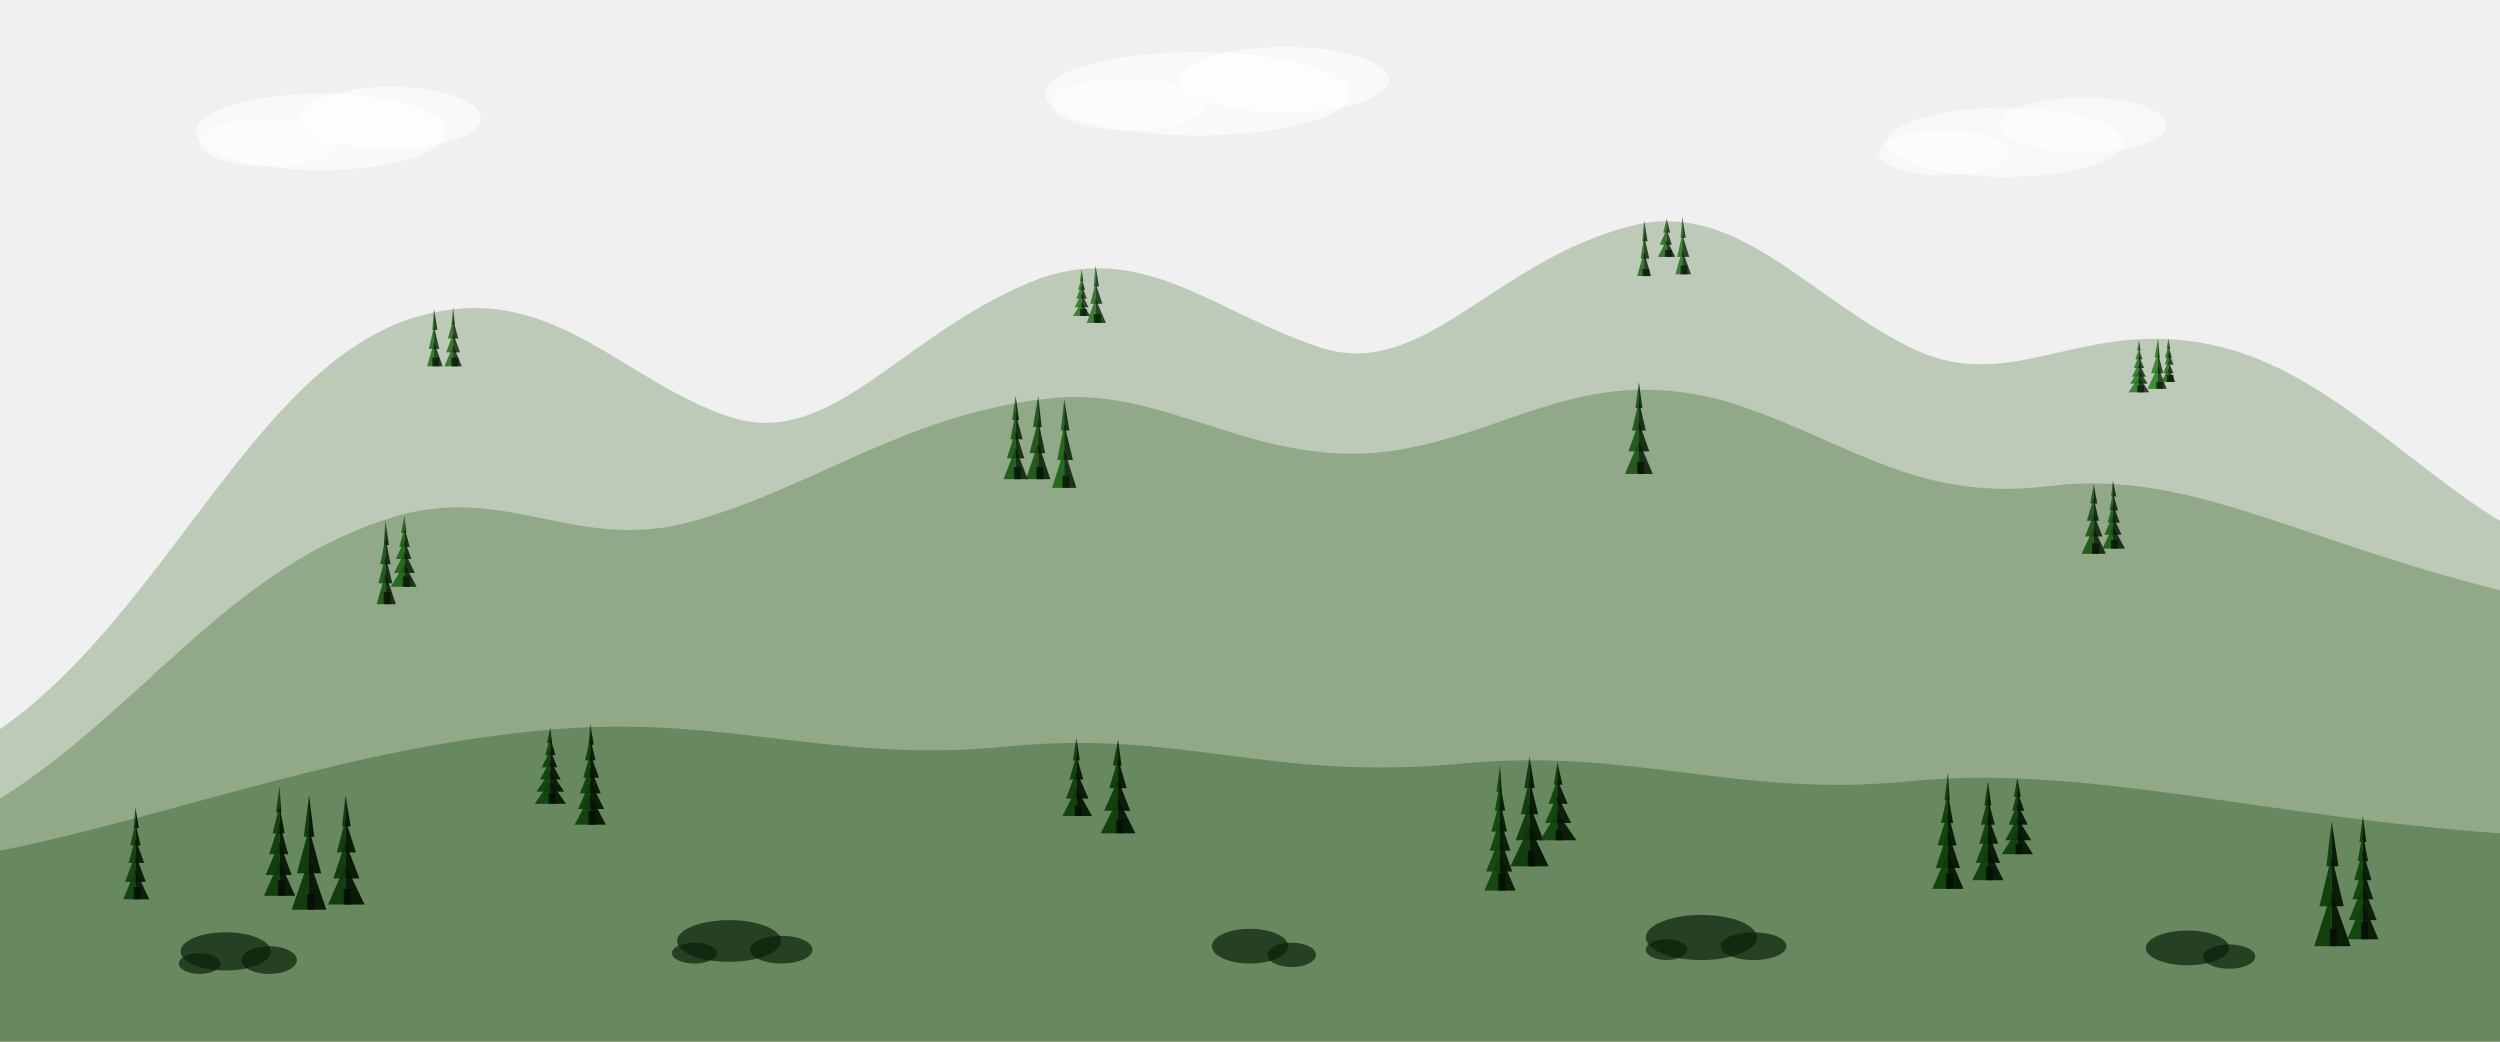
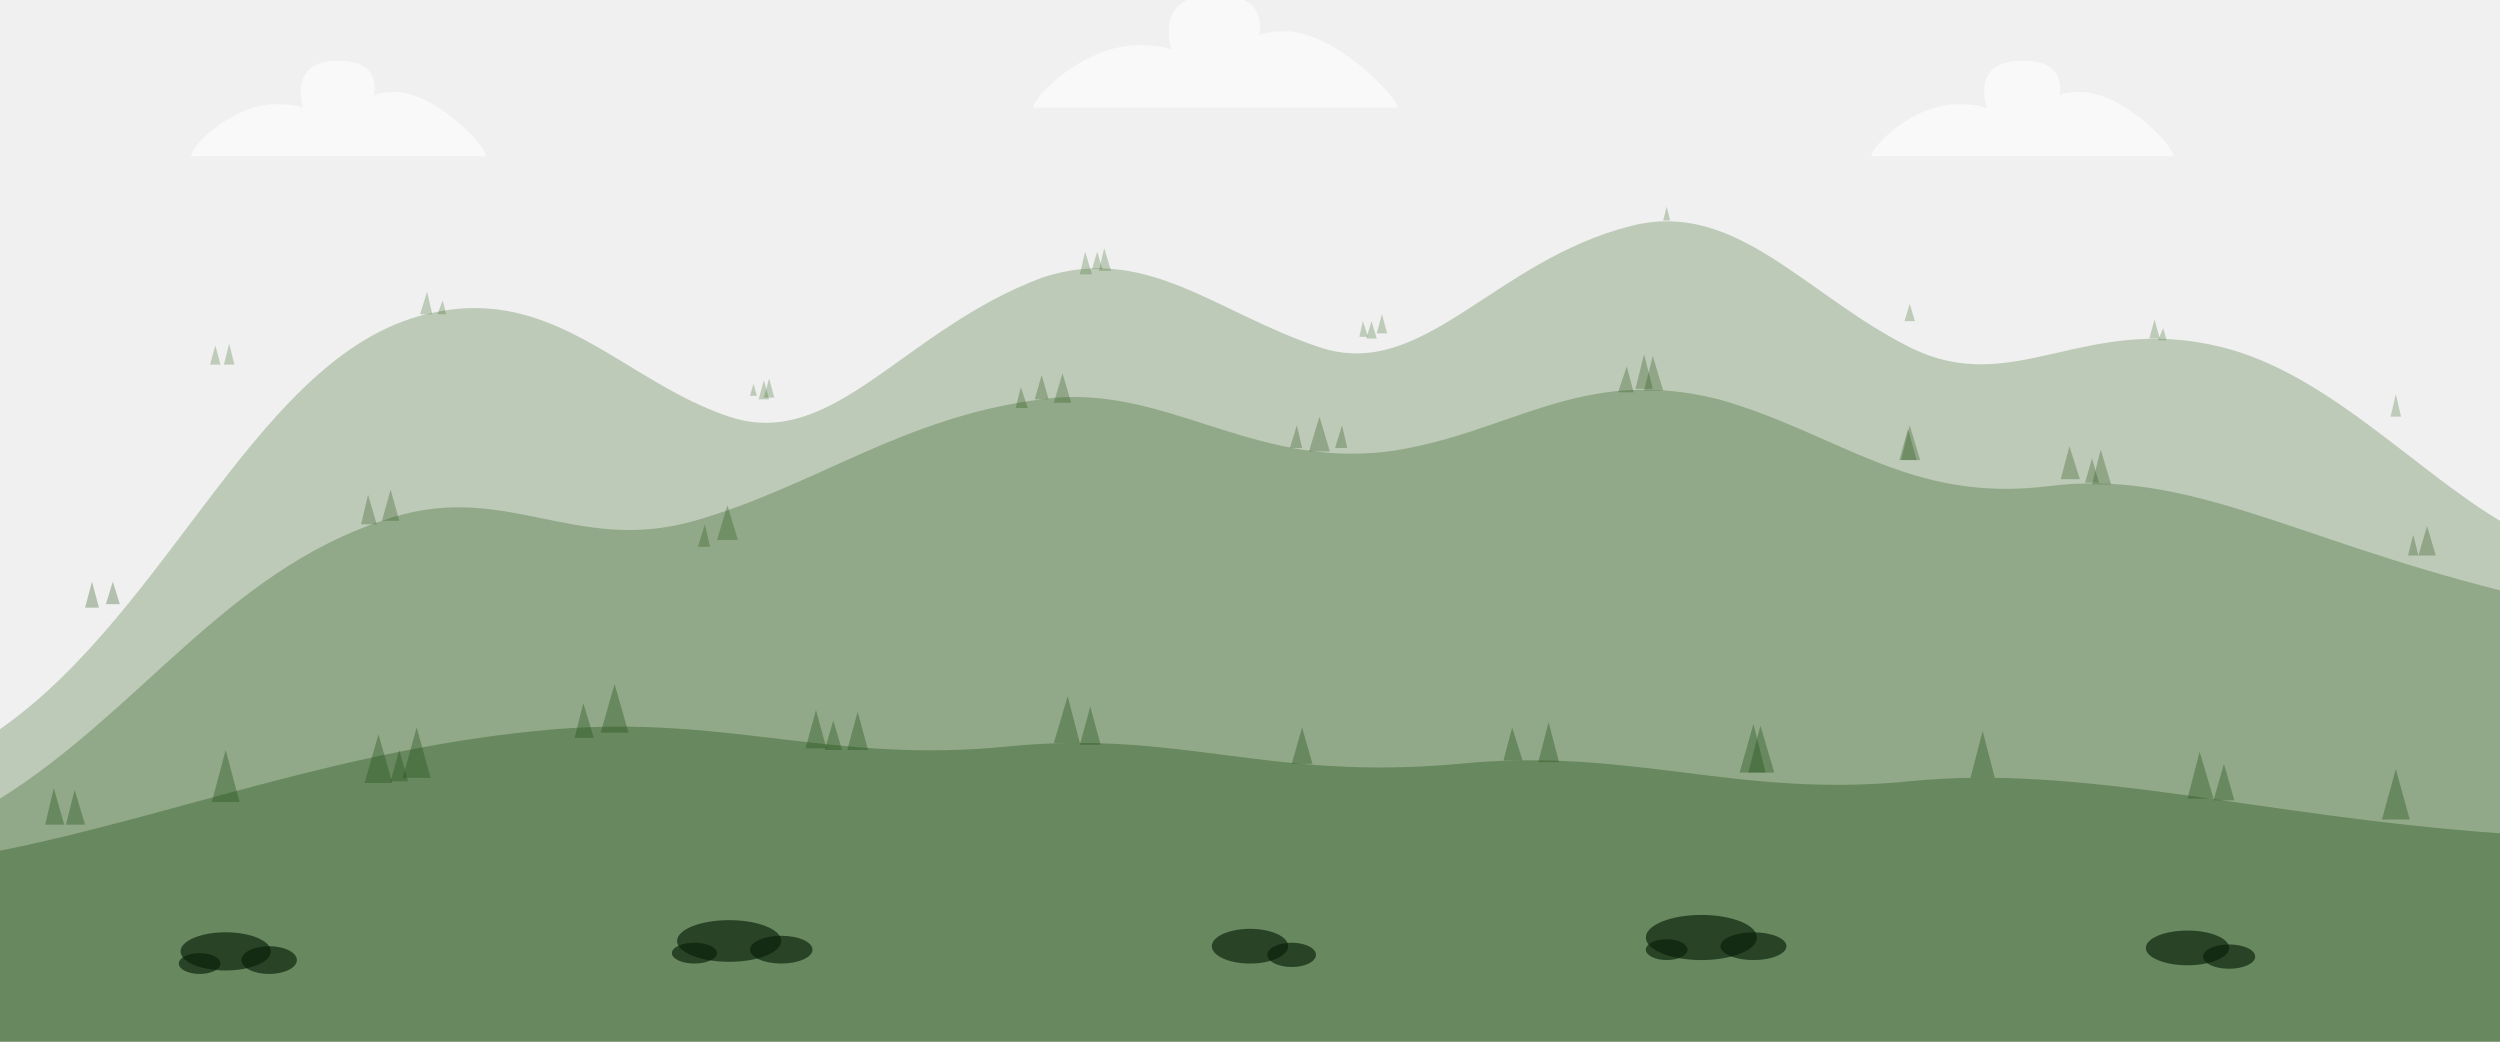
<svg xmlns="http://www.w3.org/2000/svg" viewBox="0 0 1440 600" preserveAspectRatio="xMidYMax slice">
-   <ellipse cx="185" cy="76" rx="72" ry="22" fill="white" fill-opacity="0.60" />
-   <ellipse cx="225" cy="68" rx="52" ry="18" fill="white" fill-opacity="0.60" />
-   <ellipse cx="155" cy="82" rx="40" ry="14" fill="white" fill-opacity="0.50" />
-   <ellipse cx="690" cy="54" rx="88" ry="24" fill="white" fill-opacity="0.60" />
-   <ellipse cx="740" cy="46" rx="60" ry="19" fill="white" fill-opacity="0.60" />
-   <ellipse cx="650" cy="60" rx="44" ry="15" fill="white" fill-opacity="0.50" />
-   <ellipse cx="1155" cy="82" rx="68" ry="20" fill="white" fill-opacity="0.50" />
-   <ellipse cx="1200" cy="72" rx="48" ry="16" fill="white" fill-opacity="0.50" />
-   <ellipse cx="1120" cy="88" rx="38" ry="13" fill="white" fill-opacity="0.50" />
+   <path d="M110,90 C110,84 134,60 159,60 C185,60 177,69 177,69 C177,69 161,35 195,35 C229,35 211,67 211,67 C211,67 204,53 227,53 C251,53 280,84 280,90 Z" fill="white" fill-opacity="0.58" />
+   <path d="M595,62 C595,56 624,26 656,26 C687,26 678,37 678,37 C678,37 658,-3 700,-3 C742,-3 720,35 720,35 C720,35 710,18 740,18 C769,18 805,56 805,62 Z" fill="white" fill-opacity="0.58" />
+   <path d="M1078,90 C1078,84 1102,60 1128,60 C1154,60 1147,69 1147,69 C1147,69 1130,35 1165,35 C1200,35 1182,67 1182,67 C1182,67 1174,53 1198,53 C1223,53 1252,84 1252,90 Z" fill="white" fill-opacity="0.58" />
  <path fill="#3a6a2a" fill-opacity="0.28" d="M0,420 C100,350 150,200 250,180 C320,165 360,220 420,240 C480,260 520,190 600,160 C660,140 700,180 760,200 C820,220 860,150 940,130 C1000,115 1040,170 1100,200 C1160,230 1200,180 1280,200 C1340,215 1390,270 1440,300 L1440,600 L0,600 Z" />
-   <g fill="#12440e" fill-opacity="0.80">
-     <polygon points="250,178 250,190 249,190" fill="#1b6615" fill-opacity="0.80" />
-     <polygon points="250,178 250,190 252,190" fill="#092207" fill-opacity="0.80" />
-     <polygon points="250,188 250,201 247,201" fill="#1b6615" fill-opacity="0.80" />
-     <polygon points="250,188 250,201 253,201" fill="#092207" fill-opacity="0.80" />
-     <polygon points="250,197 250,211 246,211" fill="#1b6615" fill-opacity="0.80" />
-     <polygon points="250,197 250,211 255,211" fill="#092207" fill-opacity="0.80" />
-     <rect x="249" y="206" width="4" height="5" fill="#081e06" fill-opacity="0.80" />
-   </g>
-   <g fill="#12420e" fill-opacity="0.80">
-     <polygon points="261,177 261,187 260,187" fill="#1b6315" fill-opacity="0.80" />
-     <polygon points="261,177 261,187 262,187" fill="#092107" fill-opacity="0.80" />
-     <polygon points="261,184 261,195 258,195" fill="#1b6315" fill-opacity="0.80" />
-     <polygon points="261,184 261,195 264,195" fill="#092107" fill-opacity="0.80" />
-     <polygon points="261,192 261,203 257,203" fill="#1b6315" fill-opacity="0.80" />
-     <polygon points="261,192 261,203 265,203" fill="#092107" fill-opacity="0.80" />
-     <polygon points="261,199 261,211 256,211" fill="#1b6315" fill-opacity="0.80" />
-     <polygon points="261,199 261,211 266,211" fill="#092107" fill-opacity="0.80" />
-     <rect x="260" y="206" width="4" height="5" fill="#081d06" fill-opacity="0.80" />
-   </g>
-   <g fill="#13470f" fill-opacity="0.80">
-     <polygon points="631,153 631,165 630,165" fill="#1c6a16" fill-opacity="0.80" />
-     <polygon points="631,153 631,165 633,165" fill="#092307" fill-opacity="0.80" />
-     <polygon points="631,163 631,175 628,175" fill="#1c6a16" fill-opacity="0.80" />
-     <polygon points="631,163 631,175 635,175" fill="#092307" fill-opacity="0.80" />
-     <polygon points="631,172 631,186 626,186" fill="#1c6a16" fill-opacity="0.80" />
-     <polygon points="631,172 631,186 637,186" fill="#092307" fill-opacity="0.80" />
-     <rect x="630" y="181" width="4" height="5" fill="#081f06" fill-opacity="0.80" />
-   </g>
-   <g fill="#144a10" fill-opacity="0.80">
-     <polygon points="623,155 623,162 622,162" fill="#1e6f18" fill-opacity="0.80" />
-     <polygon points="623,155 623,162 624,162" fill="#0a2508" fill-opacity="0.80" />
-     <polygon points="623,160 623,167 621,167" fill="#1e6f18" fill-opacity="0.80" />
-     <polygon points="623,160 623,167 625,167" fill="#0a2508" fill-opacity="0.80" />
-     <polygon points="623,164 623,172 620,172" fill="#1e6f18" fill-opacity="0.80" />
-     <polygon points="623,164 623,172 626,172" fill="#0a2508" fill-opacity="0.80" />
-     <polygon points="623,169 623,177 619,177" fill="#1e6f18" fill-opacity="0.80" />
-     <polygon points="623,169 623,177 627,177" fill="#0a2508" fill-opacity="0.80" />
-     <polygon points="623,174 623,182 618,182" fill="#1e6f18" fill-opacity="0.80" />
-     <polygon points="623,174 623,182 628,182" fill="#0a2508" fill-opacity="0.80" />
-     <rect x="622" y="178" width="4" height="4" fill="#092107" fill-opacity="0.80" />
-   </g>
-   <g fill="#11420e" fill-opacity="0.80">
-     <polygon points="960,126 960,134 958,134" fill="#196315" fill-opacity="0.80" />
-     <polygon points="960,126 960,134 962,134" fill="#082107" fill-opacity="0.80" />
-     <polygon points="960,132 960,141 956,141" fill="#196315" fill-opacity="0.80" />
-     <polygon points="960,132 960,141 963,141" fill="#082107" fill-opacity="0.80" />
-     <polygon points="960,138 960,148 955,148" fill="#196315" fill-opacity="0.80" />
-     <polygon points="960,138 960,148 965,148" fill="#082107" fill-opacity="0.80" />
-     <rect x="959" y="144" width="4" height="4" fill="#071d06" fill-opacity="0.80" />
-   </g>
-   <g fill="#11410e" fill-opacity="0.80">
-     <polygon points="947,127 947,139 946,139" fill="#196115" fill-opacity="0.80" />
-     <polygon points="947,127 947,139 949,139" fill="#082007" fill-opacity="0.80" />
-     <polygon points="947,136 947,149 945,149" fill="#196115" fill-opacity="0.80" />
-     <polygon points="947,136 947,149 950,149" fill="#082007" fill-opacity="0.80" />
-     <polygon points="947,145 947,159 943,159" fill="#196115" fill-opacity="0.80" />
-     <polygon points="947,145 947,159 951,159" fill="#082007" fill-opacity="0.80" />
-     <rect x="946" y="155" width="4" height="4" fill="#071d06" fill-opacity="0.80" />
-   </g>
-   <g fill="#144b10" fill-opacity="0.80">
-     <polygon points="969,125 969,137 968,137" fill="#1e7018" fill-opacity="0.80" />
-     <polygon points="969,125 969,137 971,137" fill="#0a2508" fill-opacity="0.80" />
-     <polygon points="969,135 969,148 966,148" fill="#1e7018" fill-opacity="0.80" />
-     <polygon points="969,135 969,148 973,148" fill="#0a2508" fill-opacity="0.80" />
-     <polygon points="969,144 969,158 965,158" fill="#1e7018" fill-opacity="0.80" />
-     <polygon points="969,144 969,158 974,158" fill="#0a2508" fill-opacity="0.80" />
-     <rect x="968" y="153" width="4" height="5" fill="#092107" fill-opacity="0.80" />
-   </g>
-   <g fill="#165111" fill-opacity="0.80">
-     <polygon points="1243,195 1243,206 1241,206" fill="#217919" fill-opacity="0.80" />
-     <polygon points="1243,195 1243,206 1244,206" fill="#0b2808" fill-opacity="0.80" />
-     <polygon points="1243,203 1243,215 1239,215" fill="#217919" fill-opacity="0.80" />
-     <polygon points="1243,203 1243,215 1246,215" fill="#0b2808" fill-opacity="0.80" />
-     <polygon points="1243,211 1243,224 1237,224" fill="#217919" fill-opacity="0.80" />
-     <polygon points="1243,211 1243,224 1248,224" fill="#0b2808" fill-opacity="0.80" />
-     <rect x="1242" y="220" width="4" height="4" fill="#092407" fill-opacity="0.80" />
-   </g>
-   <g fill="#144b10" fill-opacity="0.80">
-     <polygon points="1232,196 1232,202 1231,202" fill="#1e7018" fill-opacity="0.80" />
-     <polygon points="1232,196 1232,202 1233,202" fill="#0a2508" fill-opacity="0.80" />
-     <polygon points="1232,201 1232,207 1230,207" fill="#1e7018" fill-opacity="0.80" />
-     <polygon points="1232,201 1232,207 1234,207" fill="#0a2508" fill-opacity="0.80" />
-     <polygon points="1232,205 1232,212 1229,212" fill="#1e7018" fill-opacity="0.80" />
-     <polygon points="1232,205 1232,212 1235,212" fill="#0a2508" fill-opacity="0.80" />
-     <polygon points="1232,209 1232,217 1228,217" fill="#1e7018" fill-opacity="0.80" />
-     <polygon points="1232,209 1232,217 1236,217" fill="#0a2508" fill-opacity="0.80" />
-     <polygon points="1232,213 1232,221 1227,221" fill="#1e7018" fill-opacity="0.80" />
-     <polygon points="1232,213 1232,221 1237,221" fill="#0a2508" fill-opacity="0.80" />
-     <polygon points="1232,217 1232,226 1226,226" fill="#1e7018" fill-opacity="0.80" />
-     <polygon points="1232,217 1232,226 1238,226" fill="#0a2508" fill-opacity="0.80" />
-     <rect x="1231" y="222" width="4" height="4" fill="#092107" fill-opacity="0.80" />
-   </g>
-   <g fill="#12440e" fill-opacity="0.80">
-     <polygon points="1249,195 1249,201 1248,201" fill="#1b6615" fill-opacity="0.80" />
-     <polygon points="1249,195 1249,201 1250,201" fill="#092207" fill-opacity="0.80" />
-     <polygon points="1249,199 1249,206 1247,206" fill="#1b6615" fill-opacity="0.80" />
-     <polygon points="1249,199 1249,206 1251,206" fill="#092207" fill-opacity="0.80" />
-     <polygon points="1249,203 1249,210 1247,210" fill="#1b6615" fill-opacity="0.80" />
-     <polygon points="1249,203 1249,210 1252,210" fill="#092207" fill-opacity="0.80" />
-     <polygon points="1249,208 1249,215 1246,215" fill="#1b6615" fill-opacity="0.80" />
-     <polygon points="1249,208 1249,215 1252,215" fill="#092207" fill-opacity="0.80" />
-     <polygon points="1249,212 1249,220 1245,220" fill="#1b6615" fill-opacity="0.80" />
-     <polygon points="1249,212 1249,220 1253,220" fill="#092207" fill-opacity="0.80" />
-     <rect x="1248" y="216" width="4" height="4" fill="#081e06" fill-opacity="0.80" />
-   </g>
+   <polygon points="124,199 121,210 127,210" fill="#3a6b2a" fill-opacity="0.28" />
+   <polygon points="132,198 129,210 135,210" fill="#3a6b2a" fill-opacity="0.28" />
+   <polygon points="246,168 242,181 249,181" fill="#3a6b2a" fill-opacity="0.28" />
+   <polygon points="255,173 252,181 257,181" fill="#3a6b2a" fill-opacity="0.28" />
+   <polygon points="434,221 432,228 436,228" fill="#3a6b2a" fill-opacity="0.28" />
+   <polygon points="440,219 437,230 443,230" fill="#3a6b2a" fill-opacity="0.28" />
+   <polygon points="443,218 440,229 446,229" fill="#3a6b2a" fill-opacity="0.28" />
+   <polygon points="625,145 622,158 629,158" fill="#3a6b2a" fill-opacity="0.28" />
+   <polygon points="632,145 629,155 635,155" fill="#3a6b2a" fill-opacity="0.28" />
+   <polygon points="636,143 633,156 640,156" fill="#3a6b2a" fill-opacity="0.28" />
+   <polygon points="785,185 783,194 788,194" fill="#3a6b2a" fill-opacity="0.28" />
+   <polygon points="790,185 787,195 793,195" fill="#3a6b2a" fill-opacity="0.28" />
+   <polygon points="796,181 793,192 799,192" fill="#3a6b2a" fill-opacity="0.28" />
+   <polygon points="960,119 958,127 962,127" fill="#3a6b2a" fill-opacity="0.28" />
+   <polygon points="1100,175 1097,185 1103,185" fill="#3a6b2a" fill-opacity="0.28" />
+   <polygon points="1241,184 1238,195 1244,195" fill="#3a6b2a" fill-opacity="0.28" />
+   <polygon points="1246,189 1243,196 1248,196" fill="#3a6b2a" fill-opacity="0.28" />
+   <polygon points="1380,227 1377,240 1383,240" fill="#3a6b2a" fill-opacity="0.28" />
  <path fill="#2a5a18" fill-opacity="0.30" d="M0,460 C80,410 130,330 220,300 C290,275 330,320 400,300 C470,280 520,240 600,230 C670,220 720,270 800,260 C870,250 910,210 990,230 C1060,250 1100,290 1180,280 C1260,270 1320,310 1440,340 L1440,600 L0,600 Z" />
-   <g fill="#0c3409" fill-opacity="0.85">
-     <polygon points="222,300 222,314 221,314" fill="#124e0d" fill-opacity="0.85" />
-     <polygon points="222,300 222,314 224,314" fill="#061a04" fill-opacity="0.85" />
-     <polygon points="222,310 222,325 219,325" fill="#124e0d" fill-opacity="0.85" />
-     <polygon points="222,310 222,325 225,325" fill="#061a04" fill-opacity="0.85" />
-     <polygon points="222,320 222,336 218,336" fill="#124e0d" fill-opacity="0.85" />
-     <polygon points="222,320 222,336 226,336" fill="#061a04" fill-opacity="0.85" />
-     <polygon points="222,330 222,348 217,348" fill="#124e0d" fill-opacity="0.85" />
-     <polygon points="222,330 222,348 228,348" fill="#061a04" fill-opacity="0.85" />
-     <rect x="221" y="341" width="4" height="7" fill="#051704" fill-opacity="0.85" />
-   </g>
-   <g fill="#0f400b" fill-opacity="0.85">
-     <polygon points="233,297 233,307 231,307" fill="#166010" fill-opacity="0.85" />
-     <polygon points="233,297 233,307 234,307" fill="#072005" fill-opacity="0.85" />
-     <polygon points="233,304 233,315 230,315" fill="#166010" fill-opacity="0.85" />
-     <polygon points="233,304 233,315 236,315" fill="#072005" fill-opacity="0.85" />
-     <polygon points="233,311 233,322 228,322" fill="#166010" fill-opacity="0.85" />
-     <polygon points="233,311 233,322 237,322" fill="#072005" fill-opacity="0.85" />
-     <polygon points="233,318 233,330 227,330" fill="#166010" fill-opacity="0.85" />
-     <polygon points="233,318 233,330 239,330" fill="#072005" fill-opacity="0.85" />
-     <polygon points="233,325 233,338 225,338" fill="#166010" fill-opacity="0.85" />
-     <polygon points="233,325 233,338 240,338" fill="#072005" fill-opacity="0.85" />
-     <rect x="232" y="332" width="4" height="6" fill="#061c04" fill-opacity="0.85" />
-   </g>
-   <g fill="#0c3308" fill-opacity="0.85">
-     <polygon points="598,228 598,246 595,246" fill="#124c0c" fill-opacity="0.85" />
-     <polygon points="598,228 598,246 600,246" fill="#061904" fill-opacity="0.85" />
-     <polygon points="598,242 598,261 593,261" fill="#124c0c" fill-opacity="0.85" />
-     <polygon points="598,242 598,261 602,261" fill="#061904" fill-opacity="0.85" />
-     <polygon points="598,255 598,276 591,276" fill="#124c0c" fill-opacity="0.85" />
-     <polygon points="598,255 598,276 605,276" fill="#061904" fill-opacity="0.85" />
-     <rect x="597" y="269" width="4" height="7" fill="#051603" fill-opacity="0.85" />
-   </g>
-   <g fill="#0d3709" fill-opacity="0.85">
-     <polygon points="585,228 585,242 583,242" fill="#13520d" fill-opacity="0.85" />
-     <polygon points="585,228 585,242 587,242" fill="#061b04" fill-opacity="0.85" />
-     <polygon points="585,238 585,253 582,253" fill="#13520d" fill-opacity="0.85" />
-     <polygon points="585,238 585,253 589,253" fill="#061b04" fill-opacity="0.85" />
-     <polygon points="585,248 585,264 580,264" fill="#13520d" fill-opacity="0.85" />
-     <polygon points="585,248 585,264 590,264" fill="#061b04" fill-opacity="0.85" />
-     <polygon points="585,258 585,276 578,276" fill="#13520d" fill-opacity="0.85" />
-     <polygon points="585,258 585,276 592,276" fill="#061b04" fill-opacity="0.85" />
-     <rect x="584" y="269" width="4" height="7" fill="#051804" fill-opacity="0.85" />
-   </g>
-   <g fill="#0f3f0a" fill-opacity="0.85">
-     <polygon points="613,230 613,248 611,248" fill="#165e0f" fill-opacity="0.85" />
-     <polygon points="613,230 613,248 616,248" fill="#071f05" fill-opacity="0.85" />
-     <polygon points="613,244 613,265 609,265" fill="#165e0f" fill-opacity="0.85" />
-     <polygon points="613,244 613,265 618,265" fill="#071f05" fill-opacity="0.85" />
-     <polygon points="613,259 613,281 606,281" fill="#165e0f" fill-opacity="0.85" />
-     <polygon points="613,259 613,281 620,281" fill="#071f05" fill-opacity="0.85" />
-     <rect x="612" y="274" width="4" height="7" fill="#061c04" fill-opacity="0.85" />
-   </g>
-   <g fill="#0c3409" fill-opacity="0.85">
-     <polygon points="944,220 944,235 942,235" fill="#124e0d" fill-opacity="0.85" />
-     <polygon points="944,220 944,235 946,235" fill="#061a04" fill-opacity="0.85" />
-     <polygon points="944,231 944,248 940,248" fill="#124e0d" fill-opacity="0.85" />
-     <polygon points="944,231 944,248 948,248" fill="#061a04" fill-opacity="0.85" />
-     <polygon points="944,243 944,260 938,260" fill="#124e0d" fill-opacity="0.85" />
-     <polygon points="944,243 944,260 950,260" fill="#061a04" fill-opacity="0.85" />
-     <polygon points="944,254 944,273 936,273" fill="#124e0d" fill-opacity="0.85" />
-     <polygon points="944,254 944,273 952,273" fill="#061a04" fill-opacity="0.85" />
-     <rect x="943" y="266" width="4" height="7" fill="#051704" fill-opacity="0.85" />
-   </g>
-   <g fill="#0c3409" fill-opacity="0.85">
-     <polygon points="1206,279 1206,290 1204,290" fill="#124e0d" fill-opacity="0.85" />
-     <polygon points="1206,279 1206,290 1208,290" fill="#061a04" fill-opacity="0.85" />
-     <polygon points="1206,287 1206,300 1202,300" fill="#124e0d" fill-opacity="0.85" />
-     <polygon points="1206,287 1206,300 1209,300" fill="#061a04" fill-opacity="0.85" />
-     <polygon points="1206,296 1206,309 1201,309" fill="#124e0d" fill-opacity="0.85" />
-     <polygon points="1206,296 1206,309 1211,309" fill="#061a04" fill-opacity="0.85" />
-     <polygon points="1206,304 1206,319 1199,319" fill="#124e0d" fill-opacity="0.85" />
-     <polygon points="1206,304 1206,319 1213,319" fill="#061a04" fill-opacity="0.85" />
-     <rect x="1205" y="313" width="4" height="6" fill="#051704" fill-opacity="0.85" />
-   </g>
-   <g fill="#0e3b0a" fill-opacity="0.85">
-     <polygon points="1217,277 1217,286 1216,286" fill="#15580f" fill-opacity="0.85" />
-     <polygon points="1217,277 1217,286 1219,286" fill="#071d05" fill-opacity="0.85" />
-     <polygon points="1217,284 1217,294 1215,294" fill="#15580f" fill-opacity="0.85" />
-     <polygon points="1217,284 1217,294 1220,294" fill="#071d05" fill-opacity="0.85" />
-     <polygon points="1217,290 1217,301 1214,301" fill="#15580f" fill-opacity="0.85" />
-     <polygon points="1217,290 1217,301 1221,301" fill="#071d05" fill-opacity="0.85" />
-     <polygon points="1217,297 1217,308 1212,308" fill="#15580f" fill-opacity="0.85" />
-     <polygon points="1217,297 1217,308 1222,308" fill="#071d05" fill-opacity="0.85" />
-     <polygon points="1217,303 1217,316 1211,316" fill="#15580f" fill-opacity="0.85" />
-     <polygon points="1217,303 1217,316 1224,316" fill="#071d05" fill-opacity="0.85" />
-     <rect x="1216" y="311" width="4" height="5" fill="#061a04" fill-opacity="0.85" />
-   </g>
+   <polygon points="53,335 49,350 57,350" fill="#265216" fill-opacity="0.30" />
+   <polygon points="65,335 61,348 69,348" fill="#265216" fill-opacity="0.30" />
+   <polygon points="212,285 208,302 217,302" fill="#265216" fill-opacity="0.30" />
+   <polygon points="225,282 220,300 230,300" fill="#265216" fill-opacity="0.30" />
+   <polygon points="406,302 402,315 409,315" fill="#265216" fill-opacity="0.30" />
+   <polygon points="419,291 413,311 425,311" fill="#265216" fill-opacity="0.30" />
+   <polygon points="588,223 585,235 592,235" fill="#265216" fill-opacity="0.30" />
+   <polygon points="600,216 596,230 604,230" fill="#265216" fill-opacity="0.30" />
+   <polygon points="612,215 607,232 617,232" fill="#265216" fill-opacity="0.30" />
+   <polygon points="747,245 743,258 750,258" fill="#265216" fill-opacity="0.30" />
+   <polygon points="760,240 754,260 766,260" fill="#265216" fill-opacity="0.30" />
+   <polygon points="773,245 769,258 776,258" fill="#265216" fill-opacity="0.30" />
+   <polygon points="937,211 932,226 941,226" fill="#265216" fill-opacity="0.30" />
+   <polygon points="947,204 942,224 952,224" fill="#265216" fill-opacity="0.30" />
+   <polygon points="952,205 947,225 958,225" fill="#265216" fill-opacity="0.30" />
+   <polygon points="1099,247 1094,265 1104,265" fill="#265216" fill-opacity="0.30" />
+   <polygon points="1100,245 1095,265 1106,265" fill="#265216" fill-opacity="0.30" />
+   <polygon points="1192,257 1187,276 1198,276" fill="#265216" fill-opacity="0.30" />
+   <polygon points="1205,264 1201,278 1209,278" fill="#265216" fill-opacity="0.30" />
+   <polygon points="1210,259 1205,279 1216,279" fill="#265216" fill-opacity="0.30" />
+   <polygon points="1390,308 1387,320 1393,320" fill="#265216" fill-opacity="0.30" />
+   <polygon points="1398,303 1393,320 1403,320" fill="#265216" fill-opacity="0.30" />
  <path fill="#1e4a12" fill-opacity="0.35" d="M0,490 C100,470 200,430 320,420 C420,412 480,440 580,430 C680,420 730,450 840,440 C940,430 1000,460 1100,450 C1200,440 1300,470 1440,480 L1440,600 L0,600 Z" />
-   <g fill="#0a2c08" fill-opacity="0.92">
-     <polygon points="78,465 78,477 77,477" fill="#0f420c" fill-opacity="0.92" />
-     <polygon points="78,465 78,477 80,477" fill="#051604" fill-opacity="0.92" />
-     <polygon points="78,474 78,487 75,487" fill="#0f420c" fill-opacity="0.92" />
-     <polygon points="78,474 78,487 81,487" fill="#051604" fill-opacity="0.92" />
-     <polygon points="78,483 78,497 74,497" fill="#0f420c" fill-opacity="0.92" />
-     <polygon points="78,483 78,497 83,497" fill="#051604" fill-opacity="0.92" />
-     <polygon points="78,492 78,508 72,508" fill="#0f420c" fill-opacity="0.92" />
-     <polygon points="78,492 78,508 84,508" fill="#051604" fill-opacity="0.92" />
-     <polygon points="78,501 78,518 71,518" fill="#0f420c" fill-opacity="0.92" />
-     <polygon points="78,501 78,518 86,518" fill="#051604" fill-opacity="0.92" />
-     <rect x="77" y="511" width="4" height="7" fill="#041303" fill-opacity="0.92" />
-   </g>
-   <g fill="#082507" fill-opacity="0.92">
-     <polygon points="178,458 178,482 175,482" fill="#0c370a" fill-opacity="0.92" />
-     <polygon points="178,458 178,482 181,482" fill="#041203" fill-opacity="0.92" />
-     <polygon points="178,477 178,503 171,503" fill="#0c370a" fill-opacity="0.92" />
-     <polygon points="178,477 178,503 185,503" fill="#041203" fill-opacity="0.92" />
-     <polygon points="178,495 178,524 168,524" fill="#0c370a" fill-opacity="0.92" />
-     <polygon points="178,495 178,524 188,524" fill="#041203" fill-opacity="0.92" />
-     <rect x="177" y="515" width="4" height="9" fill="#031003" fill-opacity="0.92" />
-   </g>
-   <g fill="#092707" fill-opacity="0.92">
-     <polygon points="161,453 161,468 159,468" fill="#0d3a0a" fill-opacity="0.92" />
-     <polygon points="161,453 161,468 162,468" fill="#041303" fill-opacity="0.92" />
-     <polygon points="161,464 161,480 157,480" fill="#0d3a0a" fill-opacity="0.92" />
-     <polygon points="161,464 161,480 164,480" fill="#041303" fill-opacity="0.92" />
-     <polygon points="161,474 161,492 155,492" fill="#0d3a0a" fill-opacity="0.92" />
-     <polygon points="161,474 161,492 166,492" fill="#041303" fill-opacity="0.92" />
-     <polygon points="161,485 161,504 153,504" fill="#0d3a0a" fill-opacity="0.92" />
-     <polygon points="161,485 161,504 168,504" fill="#041303" fill-opacity="0.92" />
-     <polygon points="161,496 161,516 152,516" fill="#0d3a0a" fill-opacity="0.92" />
-     <polygon points="161,496 161,516 170,516" fill="#041303" fill-opacity="0.92" />
-     <rect x="160" y="507" width="4" height="9" fill="#041103" fill-opacity="0.92" />
-   </g>
-   <g fill="#082507" fill-opacity="0.92">
-     <polygon points="199,458 199,476 197,476" fill="#0c370a" fill-opacity="0.92" />
-     <polygon points="199,458 199,476 202,476" fill="#041203" fill-opacity="0.92" />
-     <polygon points="199,472 199,491 194,491" fill="#0c370a" fill-opacity="0.92" />
-     <polygon points="199,472 199,491 205,491" fill="#041203" fill-opacity="0.92" />
-     <polygon points="199,485 199,506 192,506" fill="#0c370a" fill-opacity="0.92" />
-     <polygon points="199,485 199,506 207,506" fill="#041203" fill-opacity="0.92" />
-     <polygon points="199,498 199,521 189,521" fill="#0c370a" fill-opacity="0.92" />
-     <polygon points="199,498 199,521 210,521" fill="#041203" fill-opacity="0.92" />
-     <rect x="198" y="512" width="4" height="9" fill="#031003" fill-opacity="0.92" />
-   </g>
-   <g fill="#0a2b08" fill-opacity="0.92">
-     <polygon points="317,419 317,428 315,428" fill="#0f400c" fill-opacity="0.92" />
-     <polygon points="317,419 317,428 318,428" fill="#051504" fill-opacity="0.92" />
-     <polygon points="317,425 317,435 314,435" fill="#0f400c" fill-opacity="0.92" />
-     <polygon points="317,425 317,435 320,435" fill="#051504" fill-opacity="0.92" />
-     <polygon points="317,432 317,442 312,442" fill="#0f400c" fill-opacity="0.92" />
-     <polygon points="317,432 317,442 321,442" fill="#051504" fill-opacity="0.92" />
-     <polygon points="317,438 317,449 311,449" fill="#0f400c" fill-opacity="0.92" />
-     <polygon points="317,438 317,449 323,449" fill="#051504" fill-opacity="0.92" />
-     <polygon points="317,444 317,456 309,456" fill="#0f400c" fill-opacity="0.92" />
-     <polygon points="317,444 317,456 325,456" fill="#051504" fill-opacity="0.92" />
-     <polygon points="317,450 317,463 308,463" fill="#0f400c" fill-opacity="0.92" />
-     <polygon points="317,450 317,463 326,463" fill="#051504" fill-opacity="0.92" />
-     <rect x="316" y="457" width="4" height="6" fill="#041303" fill-opacity="0.92" />
-   </g>
-   <g fill="#092807" fill-opacity="0.92">
-     <polygon points="340,417 340,429 339,429" fill="#0d3c0a" fill-opacity="0.92" />
-     <polygon points="340,417 340,429 342,429" fill="#041403" fill-opacity="0.92" />
-     <polygon points="340,425 340,438 337,438" fill="#0d3c0a" fill-opacity="0.92" />
-     <polygon points="340,425 340,438 343,438" fill="#041403" fill-opacity="0.92" />
-     <polygon points="340,434 340,448 336,448" fill="#0d3c0a" fill-opacity="0.92" />
-     <polygon points="340,434 340,448 345,448" fill="#041403" fill-opacity="0.92" />
-     <polygon points="340,442 340,457 334,457" fill="#0d3c0a" fill-opacity="0.92" />
-     <polygon points="340,442 340,457 346,457" fill="#041403" fill-opacity="0.92" />
-     <polygon points="340,450 340,466 333,466" fill="#0d3c0a" fill-opacity="0.92" />
-     <polygon points="340,450 340,466 348,466" fill="#041403" fill-opacity="0.92" />
-     <polygon points="340,458 340,475 331,475" fill="#0d3c0a" fill-opacity="0.92" />
-     <polygon points="340,458 340,475 349,475" fill="#041403" fill-opacity="0.92" />
-     <rect x="339" y="467" width="4" height="8" fill="#041203" fill-opacity="0.92" />
-   </g>
-   <g fill="#092907" fill-opacity="0.92">
-     <polygon points="620,425 620,438 618,438" fill="#0d3d0a" fill-opacity="0.92" />
-     <polygon points="620,425 620,438 622,438" fill="#041403" fill-opacity="0.92" />
-     <polygon points="620,435 620,449 616,449" fill="#0d3d0a" fill-opacity="0.92" />
-     <polygon points="620,435 620,449 624,449" fill="#041403" fill-opacity="0.92" />
-     <polygon points="620,444 620,460 614,460" fill="#0d3d0a" fill-opacity="0.92" />
-     <polygon points="620,444 620,460 627,460" fill="#041403" fill-opacity="0.92" />
-     <polygon points="620,454 620,470 612,470" fill="#0d3d0a" fill-opacity="0.92" />
-     <polygon points="620,454 620,470 629,470" fill="#041403" fill-opacity="0.92" />
-     <rect x="619" y="464" width="4" height="6" fill="#041203" fill-opacity="0.92" />
-   </g>
-   <g fill="#092707" fill-opacity="0.92">
-     <polygon points="644,426 644,441 641,441" fill="#0d3a0a" fill-opacity="0.92" />
-     <polygon points="644,426 644,441 646,441" fill="#041303" fill-opacity="0.92" />
-     <polygon points="644,437 644,454 639,454" fill="#0d3a0a" fill-opacity="0.92" />
-     <polygon points="644,437 644,454 649,454" fill="#041303" fill-opacity="0.92" />
-     <polygon points="644,449 644,467 636,467" fill="#0d3a0a" fill-opacity="0.92" />
-     <polygon points="644,449 644,467 651,467" fill="#041303" fill-opacity="0.92" />
-     <polygon points="644,460 644,480 634,480" fill="#0d3a0a" fill-opacity="0.92" />
-     <polygon points="644,460 644,480 654,480" fill="#041303" fill-opacity="0.92" />
-     <rect x="643" y="472" width="4" height="8" fill="#041103" fill-opacity="0.92" />
-   </g>
-   <g fill="#082507" fill-opacity="0.92">
-     <polygon points="881,436 881,454 878,454" fill="#0c370a" fill-opacity="0.92" />
-     <polygon points="881,436 881,454 884,454" fill="#041203" fill-opacity="0.92" />
-     <polygon points="881,449 881,469 876,469" fill="#0c370a" fill-opacity="0.92" />
-     <polygon points="881,449 881,469 886,469" fill="#041203" fill-opacity="0.92" />
-     <polygon points="881,463 881,484 873,484" fill="#0c370a" fill-opacity="0.92" />
-     <polygon points="881,463 881,484 889,484" fill="#041203" fill-opacity="0.92" />
-     <polygon points="881,476 881,499 870,499" fill="#0c370a" fill-opacity="0.92" />
-     <polygon points="881,476 881,499 892,499" fill="#041203" fill-opacity="0.92" />
-     <rect x="880" y="490" width="4" height="9" fill="#031003" fill-opacity="0.92" />
-   </g>
-   <g fill="#0a2d08" fill-opacity="0.92">
-     <polygon points="864,441 864,456 862,456" fill="#0f430c" fill-opacity="0.92" />
-     <polygon points="864,441 864,456 865,456" fill="#051604" fill-opacity="0.92" />
-     <polygon points="864,451 864,467 861,467" fill="#0f430c" fill-opacity="0.92" />
-     <polygon points="864,451 864,467 867,467" fill="#051604" fill-opacity="0.92" />
-     <polygon points="864,461 864,479 859,479" fill="#0f430c" fill-opacity="0.92" />
-     <polygon points="864,461 864,479 868,479" fill="#051604" fill-opacity="0.92" />
-     <polygon points="864,472 864,490 858,490" fill="#0f430c" fill-opacity="0.92" />
-     <polygon points="864,472 864,490 870,490" fill="#051604" fill-opacity="0.92" />
-     <polygon points="864,482 864,502 856,502" fill="#0f430c" fill-opacity="0.92" />
-     <polygon points="864,482 864,502 871,502" fill="#051604" fill-opacity="0.92" />
-     <polygon points="864,492 864,513 855,513" fill="#0f430c" fill-opacity="0.92" />
-     <polygon points="864,492 864,513 873,513" fill="#051604" fill-opacity="0.92" />
-     <rect x="863" y="503" width="4" height="10" fill="#041403" fill-opacity="0.92" />
-   </g>
-   <g fill="#0a2c08" fill-opacity="0.92">
-     <polygon points="897,439 897,452 895,452" fill="#0f420c" fill-opacity="0.92" />
-     <polygon points="897,439 897,452 900,452" fill="#051604" fill-opacity="0.92" />
-     <polygon points="897,449 897,463 892,463" fill="#0f420c" fill-opacity="0.92" />
-     <polygon points="897,449 897,463 903,463" fill="#051604" fill-opacity="0.92" />
-     <polygon points="897,458 897,474 890,474" fill="#0f420c" fill-opacity="0.92" />
-     <polygon points="897,458 897,474 905,474" fill="#051604" fill-opacity="0.92" />
-     <polygon points="897,468 897,484 887,484" fill="#0f420c" fill-opacity="0.92" />
-     <polygon points="897,468 897,484 908,484" fill="#051604" fill-opacity="0.92" />
-     <rect x="896" y="478" width="4" height="6" fill="#041303" fill-opacity="0.92" />
-   </g>
-   <g fill="#092807" fill-opacity="0.92">
-     <polygon points="1145,450 1145,464 1143,464" fill="#0d3c0a" fill-opacity="0.92" />
-     <polygon points="1145,450 1145,464 1147,464" fill="#041403" fill-opacity="0.92" />
-     <polygon points="1145,460 1145,475 1141,475" fill="#0d3c0a" fill-opacity="0.92" />
-     <polygon points="1145,460 1145,475 1149,475" fill="#041403" fill-opacity="0.92" />
-     <polygon points="1145,470 1145,486 1140,486" fill="#0d3c0a" fill-opacity="0.92" />
-     <polygon points="1145,470 1145,486 1151,486" fill="#041403" fill-opacity="0.92" />
-     <polygon points="1145,479 1145,497 1138,497" fill="#0d3c0a" fill-opacity="0.92" />
-     <polygon points="1145,479 1145,497 1152,497" fill="#041403" fill-opacity="0.92" />
-     <polygon points="1145,489 1145,507 1136,507" fill="#0d3c0a" fill-opacity="0.92" />
-     <polygon points="1145,489 1145,507 1154,507" fill="#041403" fill-opacity="0.92" />
-     <rect x="1144" y="499" width="4" height="8" fill="#041203" fill-opacity="0.92" />
-   </g>
-   <g fill="#092907" fill-opacity="0.92">
-     <polygon points="1122,445 1122,461 1120,461" fill="#0d3d0a" fill-opacity="0.92" />
-     <polygon points="1122,445 1122,461 1123,461" fill="#041403" fill-opacity="0.92" />
-     <polygon points="1122,457 1122,474 1118,474" fill="#0d3d0a" fill-opacity="0.92" />
-     <polygon points="1122,457 1122,474 1125,474" fill="#041403" fill-opacity="0.92" />
-     <polygon points="1122,468 1122,487 1116,487" fill="#0d3d0a" fill-opacity="0.92" />
-     <polygon points="1122,468 1122,487 1127,487" fill="#041403" fill-opacity="0.92" />
-     <polygon points="1122,479 1122,500 1115,500" fill="#0d3d0a" fill-opacity="0.92" />
-     <polygon points="1122,479 1122,500 1129,500" fill="#041403" fill-opacity="0.92" />
-     <polygon points="1122,491 1122,512 1113,512" fill="#0d3d0a" fill-opacity="0.92" />
-     <polygon points="1122,491 1122,512 1131,512" fill="#041403" fill-opacity="0.92" />
-     <rect x="1121" y="503" width="4" height="9" fill="#041203" fill-opacity="0.92" />
-   </g>
-   <g fill="#092807" fill-opacity="0.92">
-     <polygon points="1162,448 1162,459 1160,459" fill="#0d3c0a" fill-opacity="0.92" />
-     <polygon points="1162,448 1162,459 1164,459" fill="#041403" fill-opacity="0.92" />
-     <polygon points="1162,456 1162,467 1159,467" fill="#0d3c0a" fill-opacity="0.92" />
-     <polygon points="1162,456 1162,467 1166,467" fill="#041403" fill-opacity="0.92" />
-     <polygon points="1162,463 1162,475 1157,475" fill="#0d3c0a" fill-opacity="0.92" />
-     <polygon points="1162,463 1162,475 1168,475" fill="#041403" fill-opacity="0.92" />
-     <polygon points="1162,471 1162,484 1155,484" fill="#0d3c0a" fill-opacity="0.92" />
-     <polygon points="1162,471 1162,484 1170,484" fill="#041403" fill-opacity="0.92" />
-     <polygon points="1162,478 1162,492 1153,492" fill="#0d3c0a" fill-opacity="0.92" />
-     <polygon points="1162,478 1162,492 1171,492" fill="#041403" fill-opacity="0.92" />
-     <rect x="1161" y="486" width="4" height="6" fill="#041203" fill-opacity="0.92" />
-   </g>
-   <g fill="#0a2c08" fill-opacity="0.92">
-     <polygon points="1361,470 1361,485 1359,485" fill="#0f420c" fill-opacity="0.92" />
-     <polygon points="1361,470 1361,485 1363,485" fill="#051604" fill-opacity="0.92" />
-     <polygon points="1361,480 1361,496 1358,496" fill="#0f420c" fill-opacity="0.92" />
-     <polygon points="1361,480 1361,496 1364,496" fill="#051604" fill-opacity="0.92" />
-     <polygon points="1361,490 1361,507 1356,507" fill="#0f420c" fill-opacity="0.92" />
-     <polygon points="1361,490 1361,507 1366,507" fill="#051604" fill-opacity="0.92" />
-     <polygon points="1361,500 1361,518 1355,518" fill="#0f420c" fill-opacity="0.92" />
-     <polygon points="1361,500 1361,518 1367,518" fill="#051604" fill-opacity="0.92" />
-     <polygon points="1361,510 1361,530 1353,530" fill="#0f420c" fill-opacity="0.92" />
-     <polygon points="1361,510 1361,530 1369,530" fill="#051604" fill-opacity="0.92" />
-     <polygon points="1361,520 1361,541 1352,541" fill="#0f420c" fill-opacity="0.92" />
-     <polygon points="1361,520 1361,541 1370,541" fill="#051604" fill-opacity="0.92" />
-     <rect x="1360" y="531" width="4" height="10" fill="#041303" fill-opacity="0.92" />
-   </g>
-   <g fill="#092707" fill-opacity="0.92">
-     <polygon points="1343,473 1343,499 1340,499" fill="#0d3a0a" fill-opacity="0.92" />
-     <polygon points="1343,473 1343,499 1347,499" fill="#041303" fill-opacity="0.92" />
-     <polygon points="1343,493 1343,522 1336,522" fill="#0d3a0a" fill-opacity="0.92" />
-     <polygon points="1343,493 1343,522 1350,522" fill="#041303" fill-opacity="0.92" />
-     <polygon points="1343,514 1343,545 1333,545" fill="#0d3a0a" fill-opacity="0.92" />
-     <polygon points="1343,514 1343,545 1354,545" fill="#041303" fill-opacity="0.92" />
-     <rect x="1342" y="535" width="4" height="10" fill="#041103" fill-opacity="0.92" />
-   </g>
-   <ellipse cx="130" cy="548" rx="26" ry="11" fill="#082008" fill-opacity="0.68" />
-   <ellipse cx="155" cy="553" rx="16" ry="8" fill="#082008" fill-opacity="0.68" />
-   <ellipse cx="115" cy="555" rx="12" ry="6" fill="#082008" fill-opacity="0.68" />
-   <ellipse cx="420" cy="542" rx="30" ry="12" fill="#082008" fill-opacity="0.68" />
-   <ellipse cx="450" cy="547" rx="18" ry="8" fill="#082008" fill-opacity="0.68" />
-   <ellipse cx="400" cy="549" rx="13" ry="6" fill="#082008" fill-opacity="0.68" />
-   <ellipse cx="720" cy="545" rx="22" ry="10" fill="#082008" fill-opacity="0.68" />
-   <ellipse cx="744" cy="550" rx="14" ry="7" fill="#082008" fill-opacity="0.68" />
-   <ellipse cx="980" cy="540" rx="32" ry="13" fill="#082008" fill-opacity="0.68" />
-   <ellipse cx="1010" cy="545" rx="19" ry="8" fill="#082008" fill-opacity="0.68" />
-   <ellipse cx="960" cy="547" rx="12" ry="6" fill="#082008" fill-opacity="0.68" />
-   <ellipse cx="1260" cy="546" rx="24" ry="10" fill="#082008" fill-opacity="0.68" />
-   <ellipse cx="1284" cy="551" rx="15" ry="7" fill="#082008" fill-opacity="0.68" />
+   <polygon points="31,454 26,475 37,475" fill="#1e4a12" fill-opacity="0.35" />
+   <polygon points="43,455 38,475 49,475" fill="#1e4a12" fill-opacity="0.35" />
+   <polygon points="130,432 122,462 138,462" fill="#1e4a12" fill-opacity="0.35" />
+   <polygon points="218,423 210,451 226,451" fill="#1e4a12" fill-opacity="0.35" />
+   <polygon points="230,432 225,450 235,450" fill="#1e4a12" fill-opacity="0.35" />
+   <polygon points="240,419 232,448 248,448" fill="#1e4a12" fill-opacity="0.35" />
+   <polygon points="336,405 331,425 342,425" fill="#1e4a12" fill-opacity="0.35" />
+   <polygon points="354,394 346,422 362,422" fill="#1e4a12" fill-opacity="0.35" />
+   <polygon points="470,409 464,431 476,431" fill="#1e4a12" fill-opacity="0.35" />
+   <polygon points="480,415 475,432 485,432" fill="#1e4a12" fill-opacity="0.35" />
+   <polygon points="494,410 488,432 500,432" fill="#1e4a12" fill-opacity="0.35" />
+   <polygon points="615,401 607,428 622,428" fill="#1e4a12" fill-opacity="0.35" />
+   <polygon points="628,407 622,429 634,429" fill="#1e4a12" fill-opacity="0.35" />
+   <polygon points="750,419 744,440 756,440" fill="#1e4a12" fill-opacity="0.35" />
+   <polygon points="871,419 866,438 877,438" fill="#1e4a12" fill-opacity="0.35" />
+   <polygon points="892,416 886,439 898,439" fill="#1e4a12" fill-opacity="0.35" />
+   <polygon points="1010,417 1002,445 1017,445" fill="#1e4a12" fill-opacity="0.35" />
+   <polygon points="1014,418 1007,445 1022,445" fill="#1e4a12" fill-opacity="0.35" />
+   <polygon points="1142,421 1135,448 1149,448" fill="#1e4a12" fill-opacity="0.35" />
+   <polygon points="1267,433 1260,460 1275,460" fill="#1e4a12" fill-opacity="0.35" />
+   <polygon points="1281,440 1275,461 1287,461" fill="#1e4a12" fill-opacity="0.35" />
+   <polygon points="1380,443 1372,472 1388,472" fill="#1e4a12" fill-opacity="0.35" />
+   <ellipse cx="130" cy="548" rx="26" ry="11" fill="#082008" fill-opacity="0.65" />
+   <ellipse cx="155" cy="553" rx="16" ry="8" fill="#082008" fill-opacity="0.65" />
+   <ellipse cx="115" cy="555" rx="12" ry="6" fill="#082008" fill-opacity="0.65" />
+   <ellipse cx="420" cy="542" rx="30" ry="12" fill="#082008" fill-opacity="0.65" />
+   <ellipse cx="450" cy="547" rx="18" ry="8" fill="#082008" fill-opacity="0.65" />
+   <ellipse cx="400" cy="549" rx="13" ry="6" fill="#082008" fill-opacity="0.65" />
+   <ellipse cx="720" cy="545" rx="22" ry="10" fill="#082008" fill-opacity="0.65" />
+   <ellipse cx="744" cy="550" rx="14" ry="7" fill="#082008" fill-opacity="0.65" />
+   <ellipse cx="980" cy="540" rx="32" ry="13" fill="#082008" fill-opacity="0.65" />
+   <ellipse cx="1010" cy="545" rx="19" ry="8" fill="#082008" fill-opacity="0.65" />
+   <ellipse cx="960" cy="547" rx="12" ry="6" fill="#082008" fill-opacity="0.65" />
+   <ellipse cx="1260" cy="546" rx="24" ry="10" fill="#082008" fill-opacity="0.65" />
+   <ellipse cx="1284" cy="551" rx="15" ry="7" fill="#082008" fill-opacity="0.65" />
</svg>
